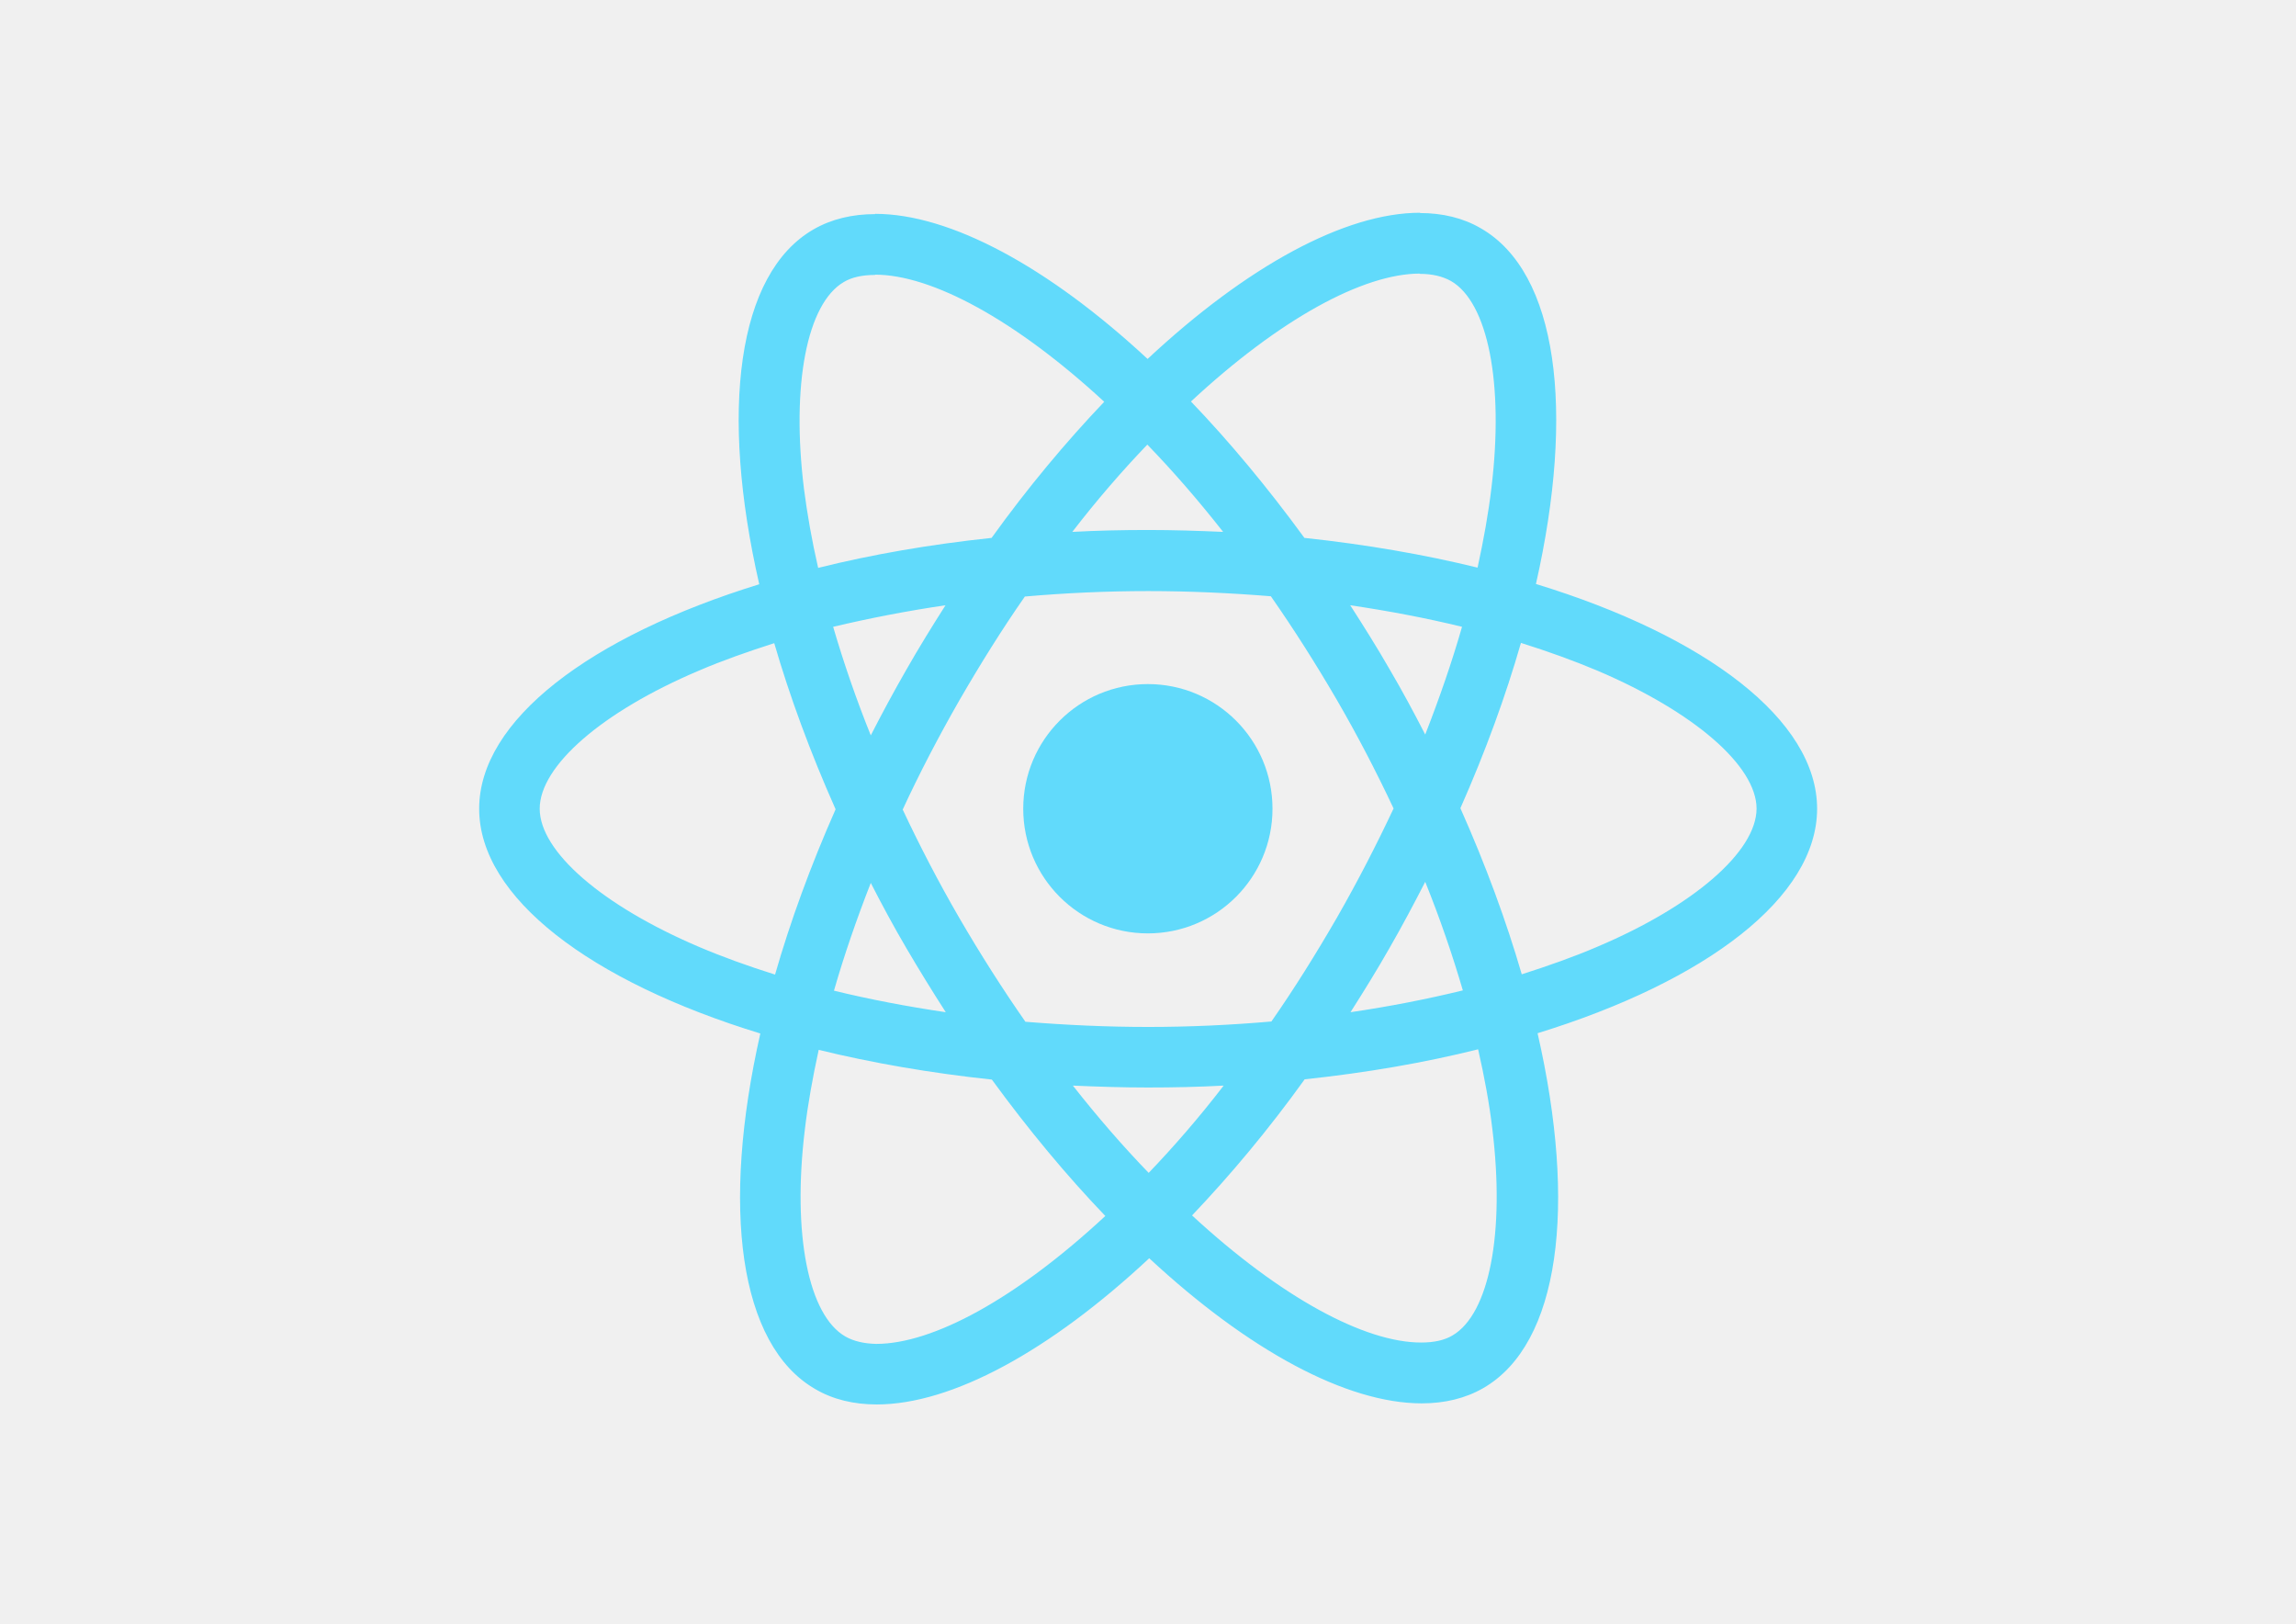
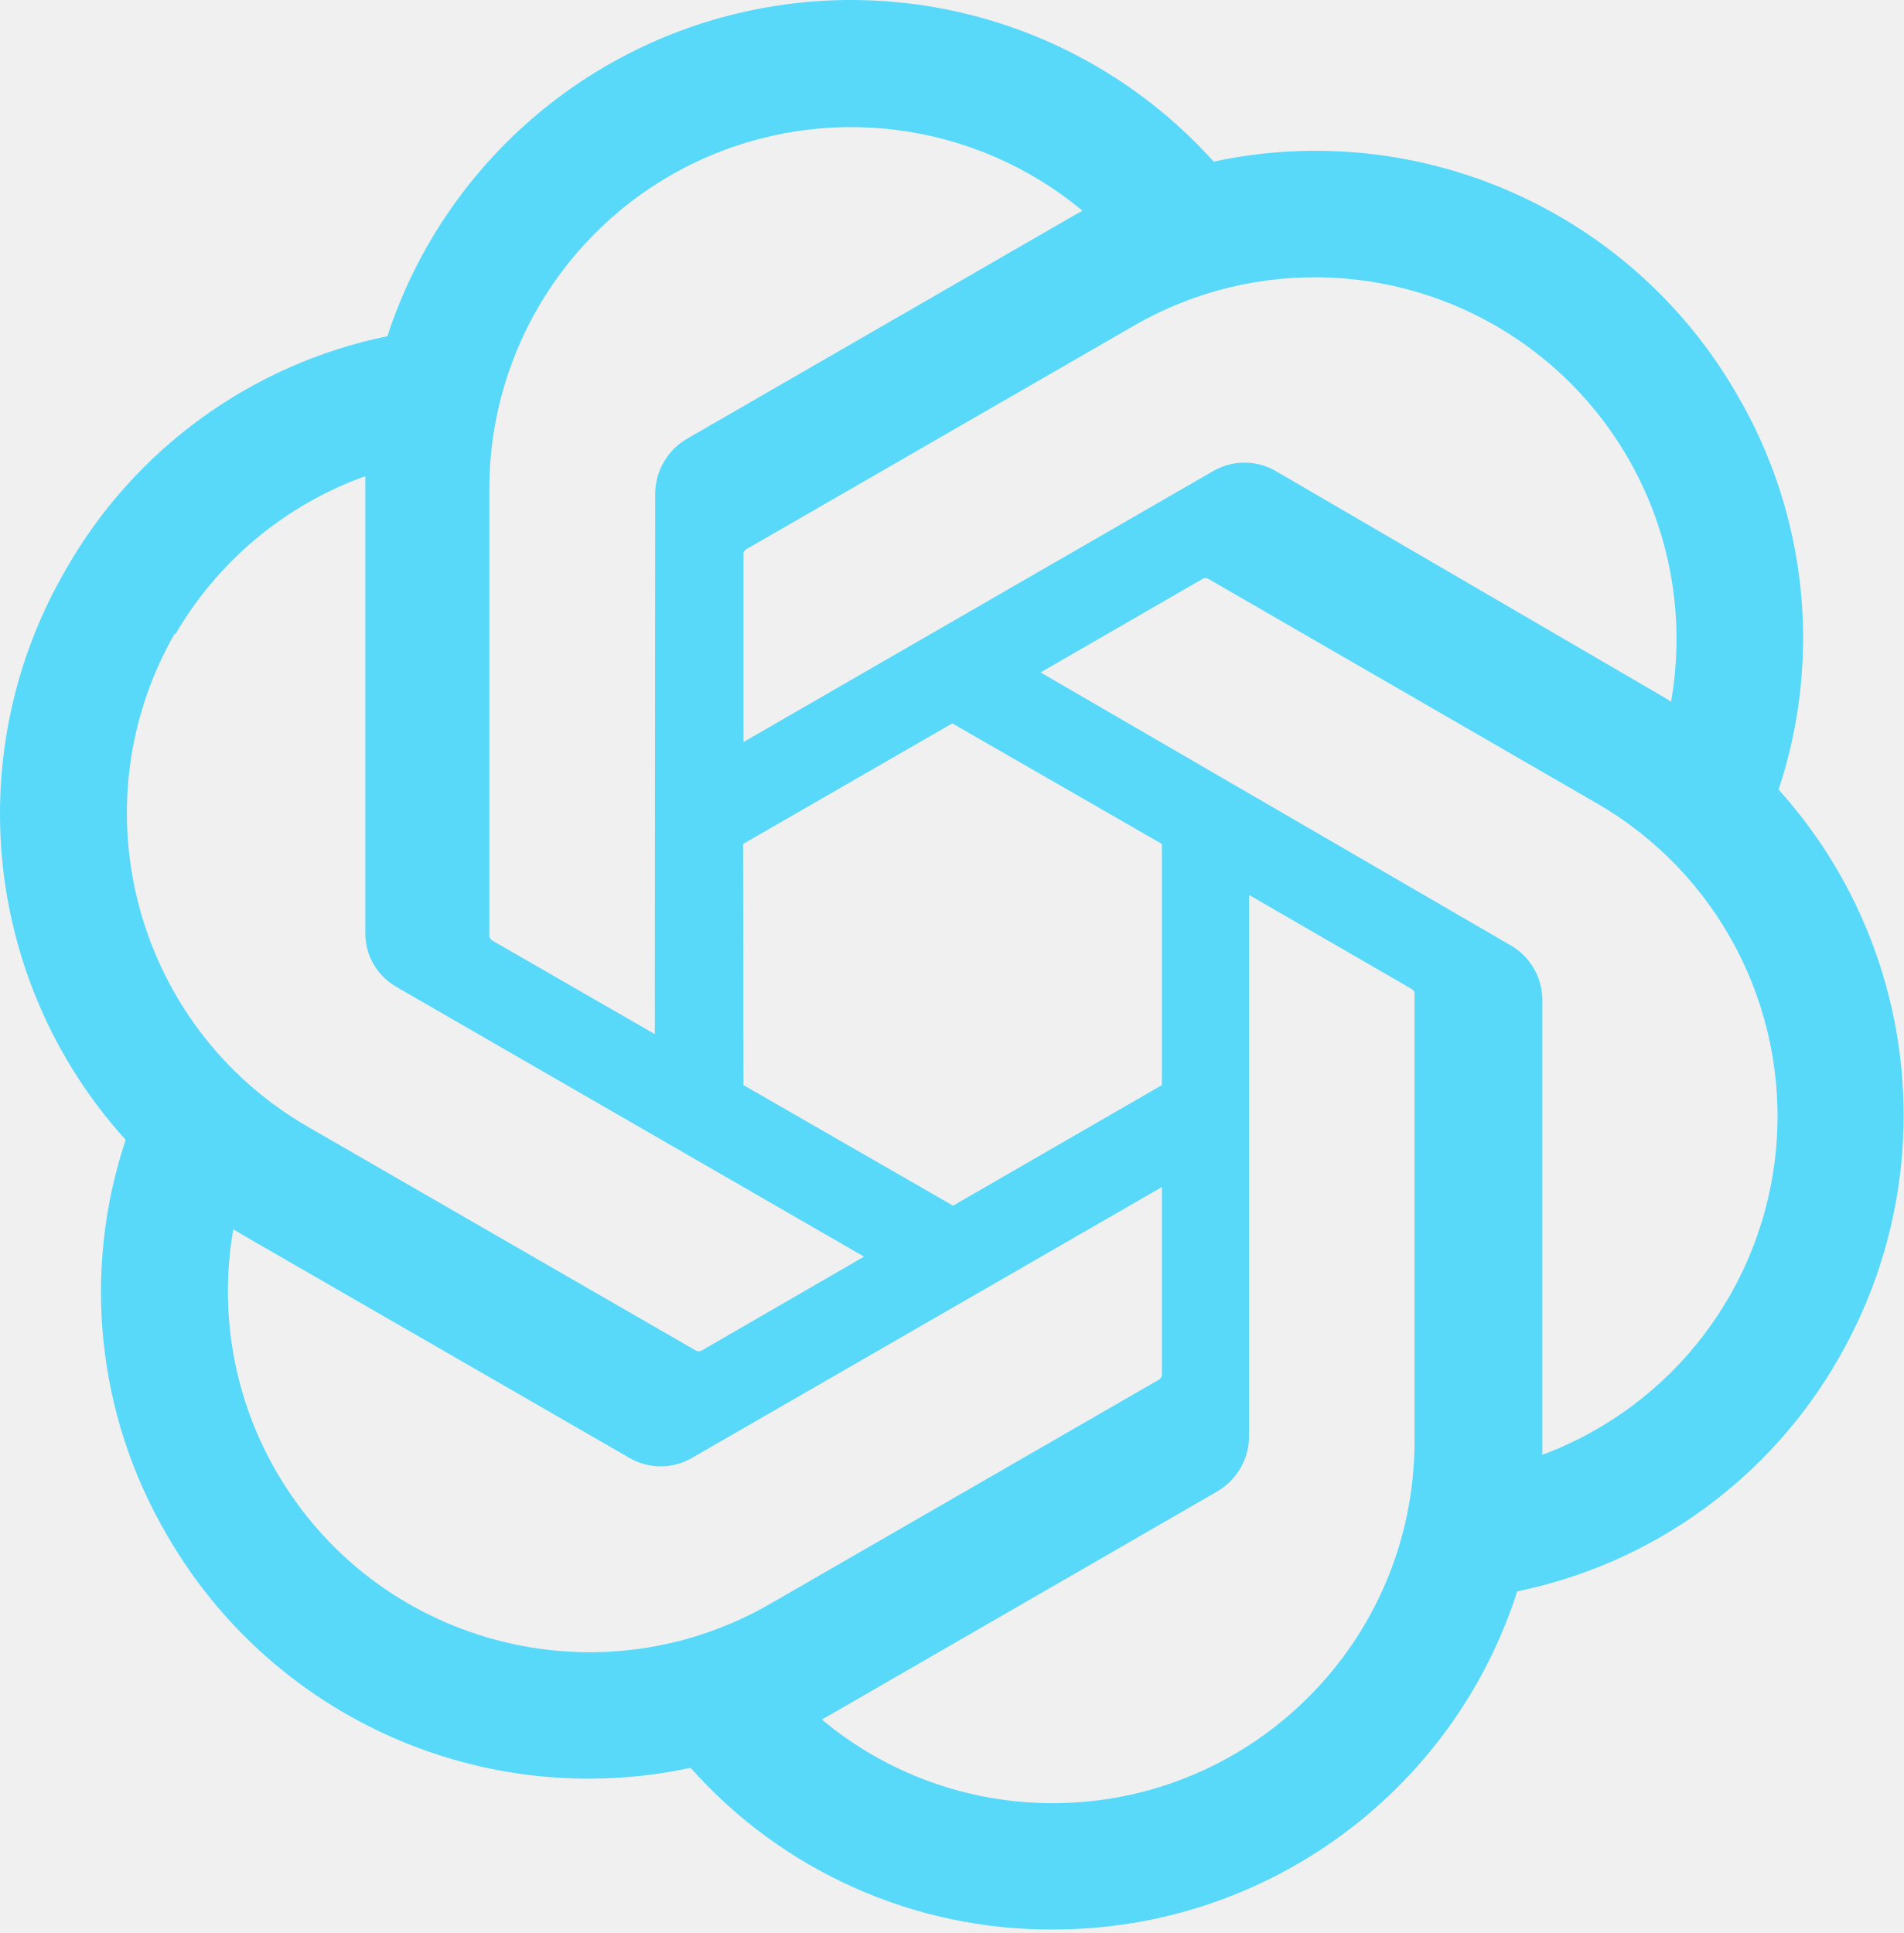
- <svg xmlns="http://www.w3.org/2000/svg" viewBox="0 0 841.9 595.3">
-   <g fill="#61DAFB">
-     <path d="M666.3 296.5c0-32.5-40.7-63.3-103.1-82.4 14.4-63.6 8-114.2-20.2-130.4-6.5-3.8-14.1-5.6-22.4-5.6v22.3c4.6 0 8.3.9 11.4 2.6 13.6 7.8 19.5 37.5 14.9 75.7-1.1 9.4-2.9 19.3-5.1 29.4-19.6-4.8-41-8.5-63.5-10.9-13.5-18.5-27.5-35.3-41.6-50 32.6-30.3 63.2-46.9 84-46.9V78c-27.5 0-63.5 19.6-99.9 53.6-36.4-33.8-72.4-53.2-99.9-53.2v22.3c20.7 0 51.4 16.5 84 46.6-14 14.7-28 31.4-41.3 49.9-22.6 2.4-44 6.1-63.6 11-2.3-10-4-19.7-5.2-29-4.7-38.2 1.1-67.9 14.6-75.8 3-1.8 6.9-2.6 11.5-2.6V78.5c-8.4 0-16 1.8-22.6 5.6-28.1 16.2-34.4 66.7-19.9 130.1-62.2 19.2-102.7 49.9-102.7 82.3 0 32.5 40.7 63.3 103.1 82.4-14.4 63.6-8 114.2 20.2 130.4 6.5 3.8 14.1 5.6 22.5 5.6 27.5 0 63.5-19.6 99.9-53.6 36.4 33.8 72.4 53.2 99.9 53.2 8.4 0 16-1.8 22.6-5.6 28.1-16.2 34.4-66.7 19.9-130.1 62-19.1 102.5-49.9 102.5-82.3zm-130.2-66.7c-3.7 12.9-8.3 26.2-13.5 39.5-4.1-8-8.4-16-13.1-24-4.6-8-9.5-15.8-14.4-23.4 14.2 2.1 27.9 4.7 41 7.9zm-45.8 106.5c-7.8 13.5-15.8 26.3-24.1 38.2-14.9 1.3-30 2-45.2 2-15.1 0-30.2-.7-45-1.9-8.3-11.9-16.4-24.6-24.2-38-7.6-13.1-14.5-26.4-20.8-39.8 6.2-13.4 13.2-26.8 20.7-39.9 7.8-13.5 15.8-26.3 24.1-38.2 14.9-1.3 30-2 45.2-2 15.1 0 30.2.7 45 1.9 8.3 11.9 16.4 24.6 24.2 38 7.6 13.1 14.5 26.4 20.8 39.8-6.3 13.4-13.2 26.8-20.7 39.9zm32.3-13c5.4 13.4 10 26.8 13.8 39.8-13.1 3.2-26.9 5.9-41.2 8 4.9-7.7 9.8-15.6 14.4-23.7 4.6-8 8.9-16.1 13-24.1zM421.2 430c-9.3-9.6-18.6-20.3-27.8-32 9 .4 18.2.7 27.5.7 9.4 0 18.7-.2 27.8-.7-9 11.7-18.3 22.4-27.5 32zm-74.4-58.9c-14.2-2.1-27.9-4.7-41-7.9 3.7-12.9 8.3-26.2 13.5-39.5 4.1 8 8.4 16 13.1 24 4.7 8 9.5 15.8 14.4 23.4zM420.7 163c9.3 9.6 18.6 20.3 27.8 32-9-.4-18.2-.7-27.5-.7-9.4 0-18.7.2-27.8.7 9-11.7 18.3-22.4 27.5-32zm-74 58.9c-4.9 7.7-9.8 15.6-14.4 23.7-4.6 8-8.9 16-13 24-5.4-13.4-10-26.8-13.8-39.8 13.1-3.1 26.9-5.8 41.2-7.9zm-90.5 125.2c-35.4-15.1-58.3-34.9-58.3-50.6 0-15.7 22.9-35.6 58.3-50.6 8.6-3.7 18-7 27.7-10.1 5.7 19.6 13.2 40 22.5 60.9-9.2 20.8-16.6 41.1-22.2 60.6-9.9-3.1-19.3-6.5-28-10.2zM310 490c-13.6-7.8-19.5-37.5-14.9-75.7 1.1-9.4 2.9-19.3 5.1-29.4 19.6 4.8 41 8.5 63.5 10.9 13.5 18.5 27.5 35.3 41.6 50-32.6 30.3-63.2 46.9-84 46.9-4.5-.1-8.3-1-11.3-2.7zm237.2-76.2c4.7 38.2-1.1 67.9-14.6 75.8-3 1.8-6.9 2.6-11.5 2.6-20.7 0-51.4-16.5-84-46.6 14-14.7 28-31.4 41.3-49.9 22.6-2.4 44-6.1 63.6-11 2.3 10.1 4.1 19.8 5.2 29.1zm38.5-66.7c-8.6 3.7-18 7-27.7 10.1-5.7-19.6-13.2-40-22.5-60.9 9.2-20.8 16.6-41.1 22.2-60.6 9.9 3.1 19.3 6.5 28.1 10.2 35.4 15.1 58.3 34.9 58.3 50.6-.1 15.7-23 35.6-58.4 50.6zM320.8 78.4z" />
-     <circle cx="420.9" cy="296.5" r="45.7" />
-     <path d="M520.5 78.1z" />
+ <svg xmlns="http://www.w3.org/2000/svg" width="256" height="260" viewBox="0 0 256 260" fill="none">
+   <g clip-path="url(#clip0_5245_634)">
+     <path d="M239.184 106.203C245.054 88.524 243.022 69.173 233.608 53.1C219.452 28.459 191 15.784 163.213 21.739C147.554 4.321 123.795 -3.424 100.879 1.419C77.963 6.261 59.369 22.957 52.096 45.221C33.844 48.965 18.09 60.393 8.867 76.582C-5.443 101.183 -2.195 132.215 16.899 153.32C11.006 170.991 13.02 190.344 22.424 206.423C36.598 231.072 65.068 243.747 92.87 237.783C105.236 251.708 123.001 259.631 141.624 259.527C170.105 259.552 195.338 241.166 204.038 214.046C222.287 210.296 238.038 198.87 247.267 182.685C261.404 158.128 258.142 127.263 239.184 106.203ZM141.624 242.541C130.256 242.559 119.244 238.575 110.519 231.286L112.054 230.416L163.725 200.591C166.341 199.056 167.954 196.257 167.971 193.224V120.374L189.816 133.01C190.034 133.121 190.186 133.331 190.225 133.573V193.94C190.169 220.758 168.442 242.485 141.624 242.541ZM37.158 197.931C31.456 188.086 29.41 176.547 31.377 165.342L32.911 166.263L84.633 196.089C87.239 197.618 90.468 197.618 93.074 196.089L156.255 159.664V184.885C156.244 185.15 156.112 185.395 155.897 185.55L103.562 215.734C80.305 229.132 50.593 221.165 37.158 197.931ZM23.549 85.381C29.29 75.473 38.351 67.916 49.129 64.048V125.439C49.089 128.459 50.697 131.263 53.324 132.754L116.198 169.026L94.353 181.662C94.113 181.789 93.826 181.789 93.586 181.662L41.353 151.53C18.142 138.076 10.182 108.386 23.549 85.125V85.381ZM203.015 127.076L139.936 90.446L161.729 77.861C161.969 77.733 162.257 77.733 162.497 77.861L214.73 108.045C231.032 117.452 240.437 135.426 238.872 154.183C237.306 172.939 225.051 189.106 207.414 195.68V134.289C207.323 131.277 205.651 128.536 203.015 127.076ZM224.757 94.385L223.222 93.464L171.603 63.383C168.981 61.844 165.732 61.844 163.111 63.383L99.981 99.808V74.587C99.953 74.325 100.071 74.07 100.288 73.921L152.521 43.789C168.863 34.374 189.174 35.253 204.643 46.044C220.111 56.834 227.949 75.592 224.757 94.18V94.385ZM88.061 139.098L66.216 126.513C65.995 126.379 65.845 126.154 65.806 125.899V65.685C65.831 46.828 76.75 29.685 93.827 21.688C110.904 13.692 131.064 16.284 145.563 28.339L144.028 29.209L92.358 59.034C89.742 60.569 88.128 63.368 88.112 66.401L88.061 139.098ZM99.93 113.519L128.067 97.301L156.255 113.519V145.953L128.169 162.171L99.981 145.953L99.93 113.519Z" fill="#58D9F9" />
  </g>
+   <defs>
+     <clipPath id="clip0_5245_634">
+       <rect width="256" height="260" fill="white" />
+     </clipPath>
+   </defs>
</svg>
